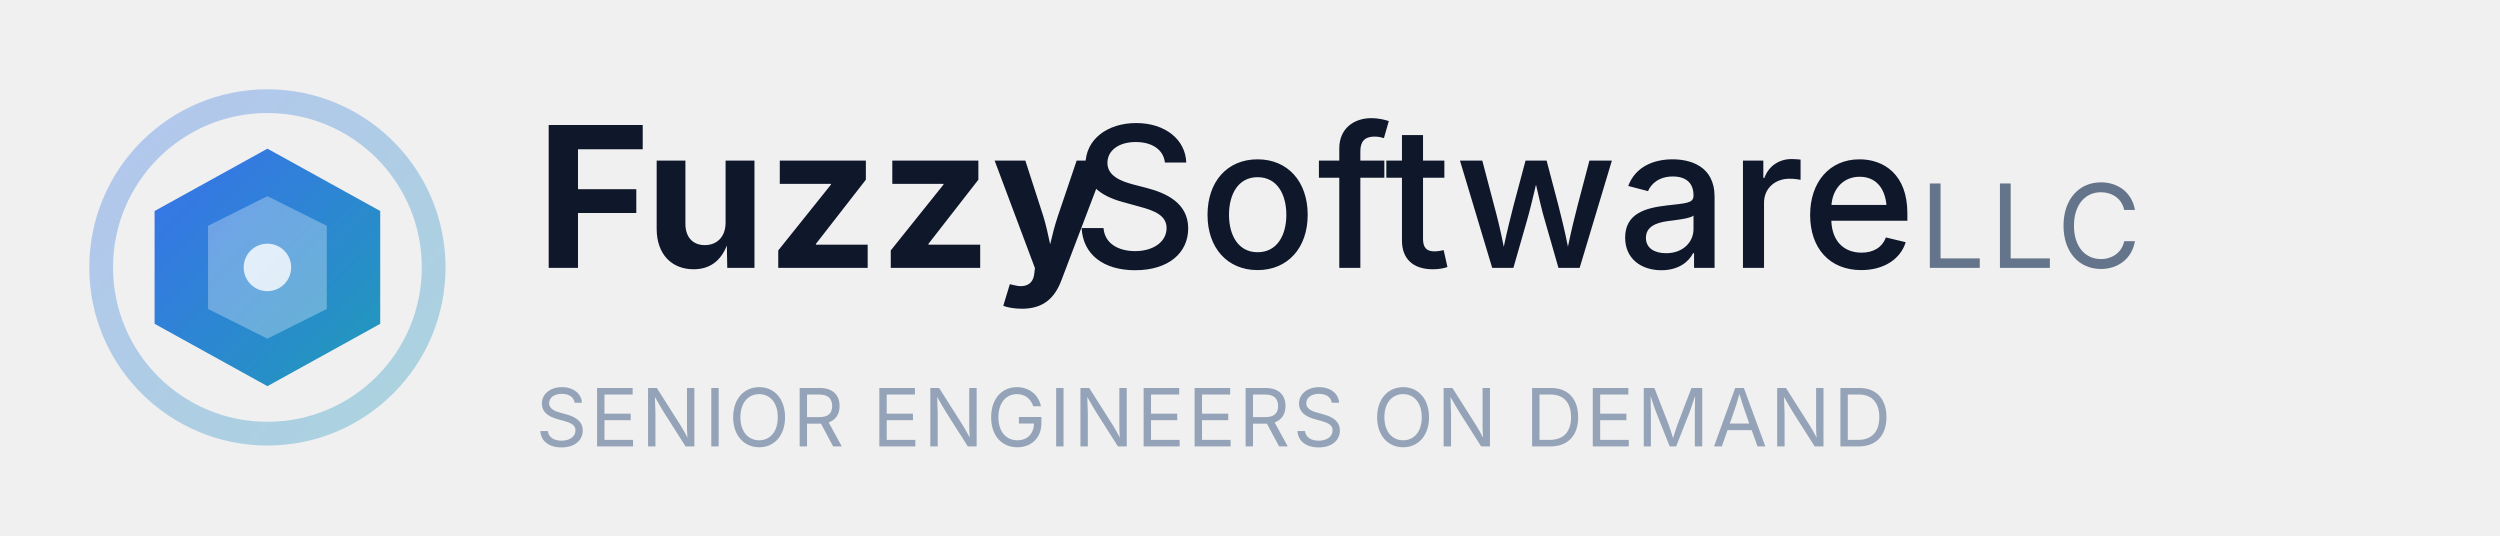
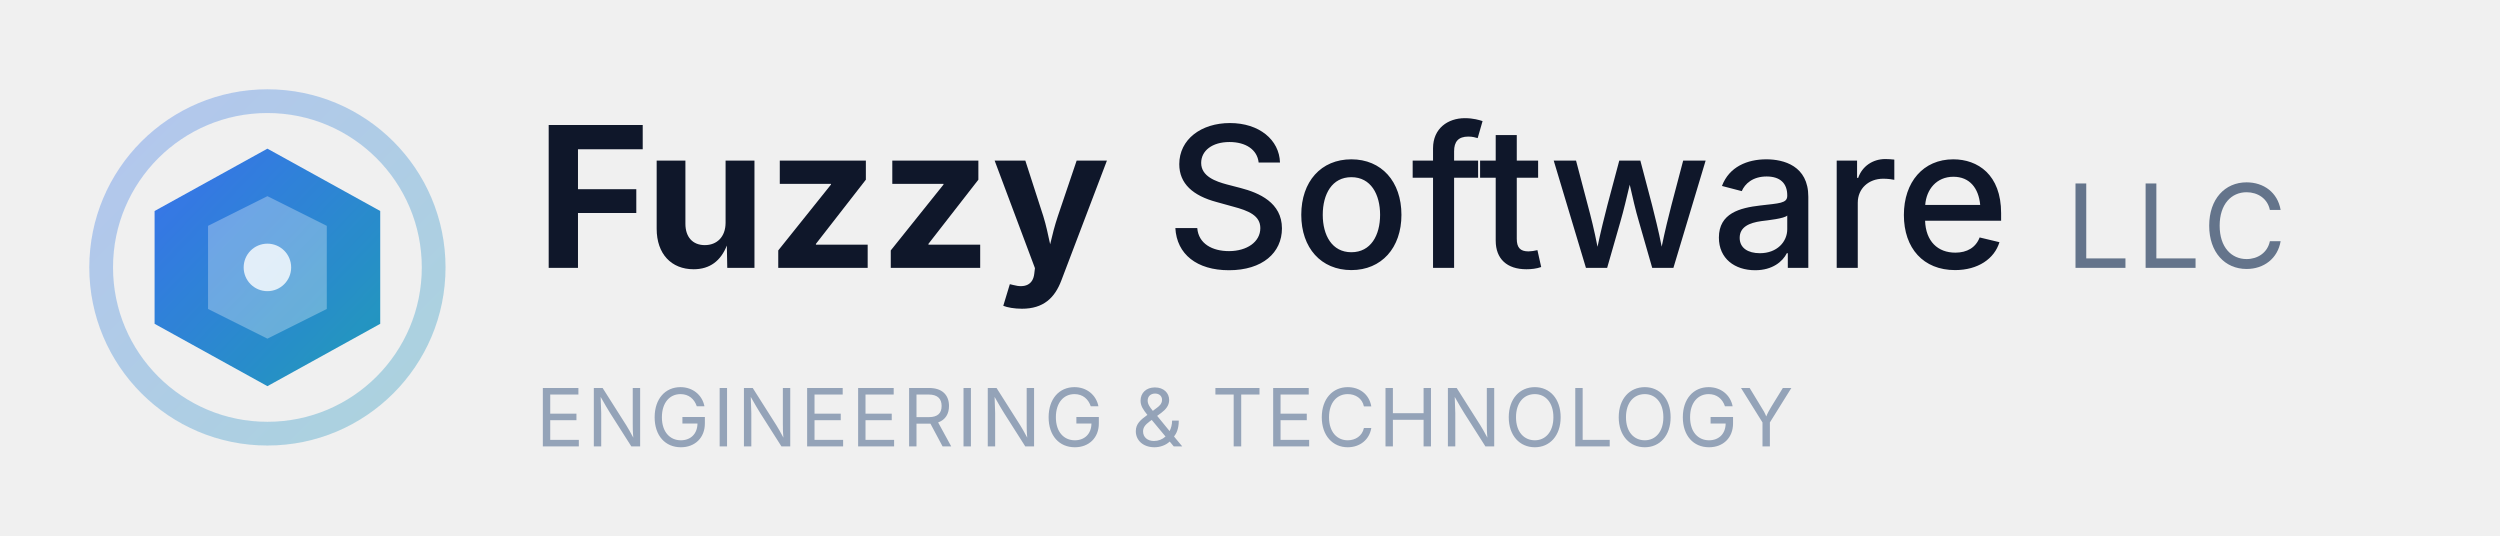
<svg xmlns="http://www.w3.org/2000/svg" viewBox="0 0 280 60" fill="none">
  <defs>
    <linearGradient id="logoGradient" x1="0%" y1="0%" x2="100%" y2="100%">
      <stop offset="0%" style="stop-color:#2563eb;stop-opacity:1" />
      <stop offset="100%" style="stop-color:#0891b2;stop-opacity:1" />
    </linearGradient>
    <filter id="glow">
      <feGaussianBlur stdDeviation="2" result="coloredBlur" />
      <feMerge>
        <feMergeNode in="coloredBlur" />
        <feMergeNode in="SourceGraphic" />
      </feMerge>
    </filter>
  </defs>
  <g transform="translate(10, 10) scale(1.33, 1.33)">
    <circle cx="15" cy="15" r="14" fill="none" stroke="url(#logoGradient)" stroke-width="2" opacity="0.3" />
    <path d="M15 5 L24.5 10.25 L24.5 19.75 L15 25 L5.5 19.75 L5.5 10.25 Z" fill="url(#logoGradient)" opacity="0.9" />
    <path d="M15 9 L20 11.5 L20 18.5 L15 21 L10 18.5 L10 11.5 Z" fill="white" opacity="0.3" />
    <circle cx="15" cy="15" r="2" fill="white" opacity="0.8" />
  </g>
  <g transform="translate(60, 30)">
-     <text font-family="Inter, system-ui, -apple-system, sans-serif" font-size="22" font-weight="700" fill="#0f172a">
-       <tspan>Fuzzy</tspan>
-       <tspan x="60" font-weight="500">Software</tspan>
-     </text>
-     <text x="155" y="0" font-family="Inter, system-ui, -apple-system, sans-serif" font-size="13" font-weight="400" fill="#64748b" letter-spacing="0.5">
-       LLC
+     <text font-family="Inter, system-ui, -apple-system, sans-serif" font-size="22" fill="#0f172a">
+       <tspan font-weight="700">Fuzzy</tspan>
+       <tspan font-weight="500">Software</tspan>
+       <tspan font-size="13" font-weight="400" fill="#64748b" letter-spacing="0.5">LLC</tspan>
    </text>
  </g>
  <text x="60" y="50" font-family="Inter, system-ui, -apple-system, sans-serif" font-size="9" font-weight="400" fill="#94a3b8" letter-spacing="0.3">
-     SENIOR ENGINEERS ON DEMAND
+     ENGINEERING &amp; TECHNOLOGY
  </text>
</svg>
